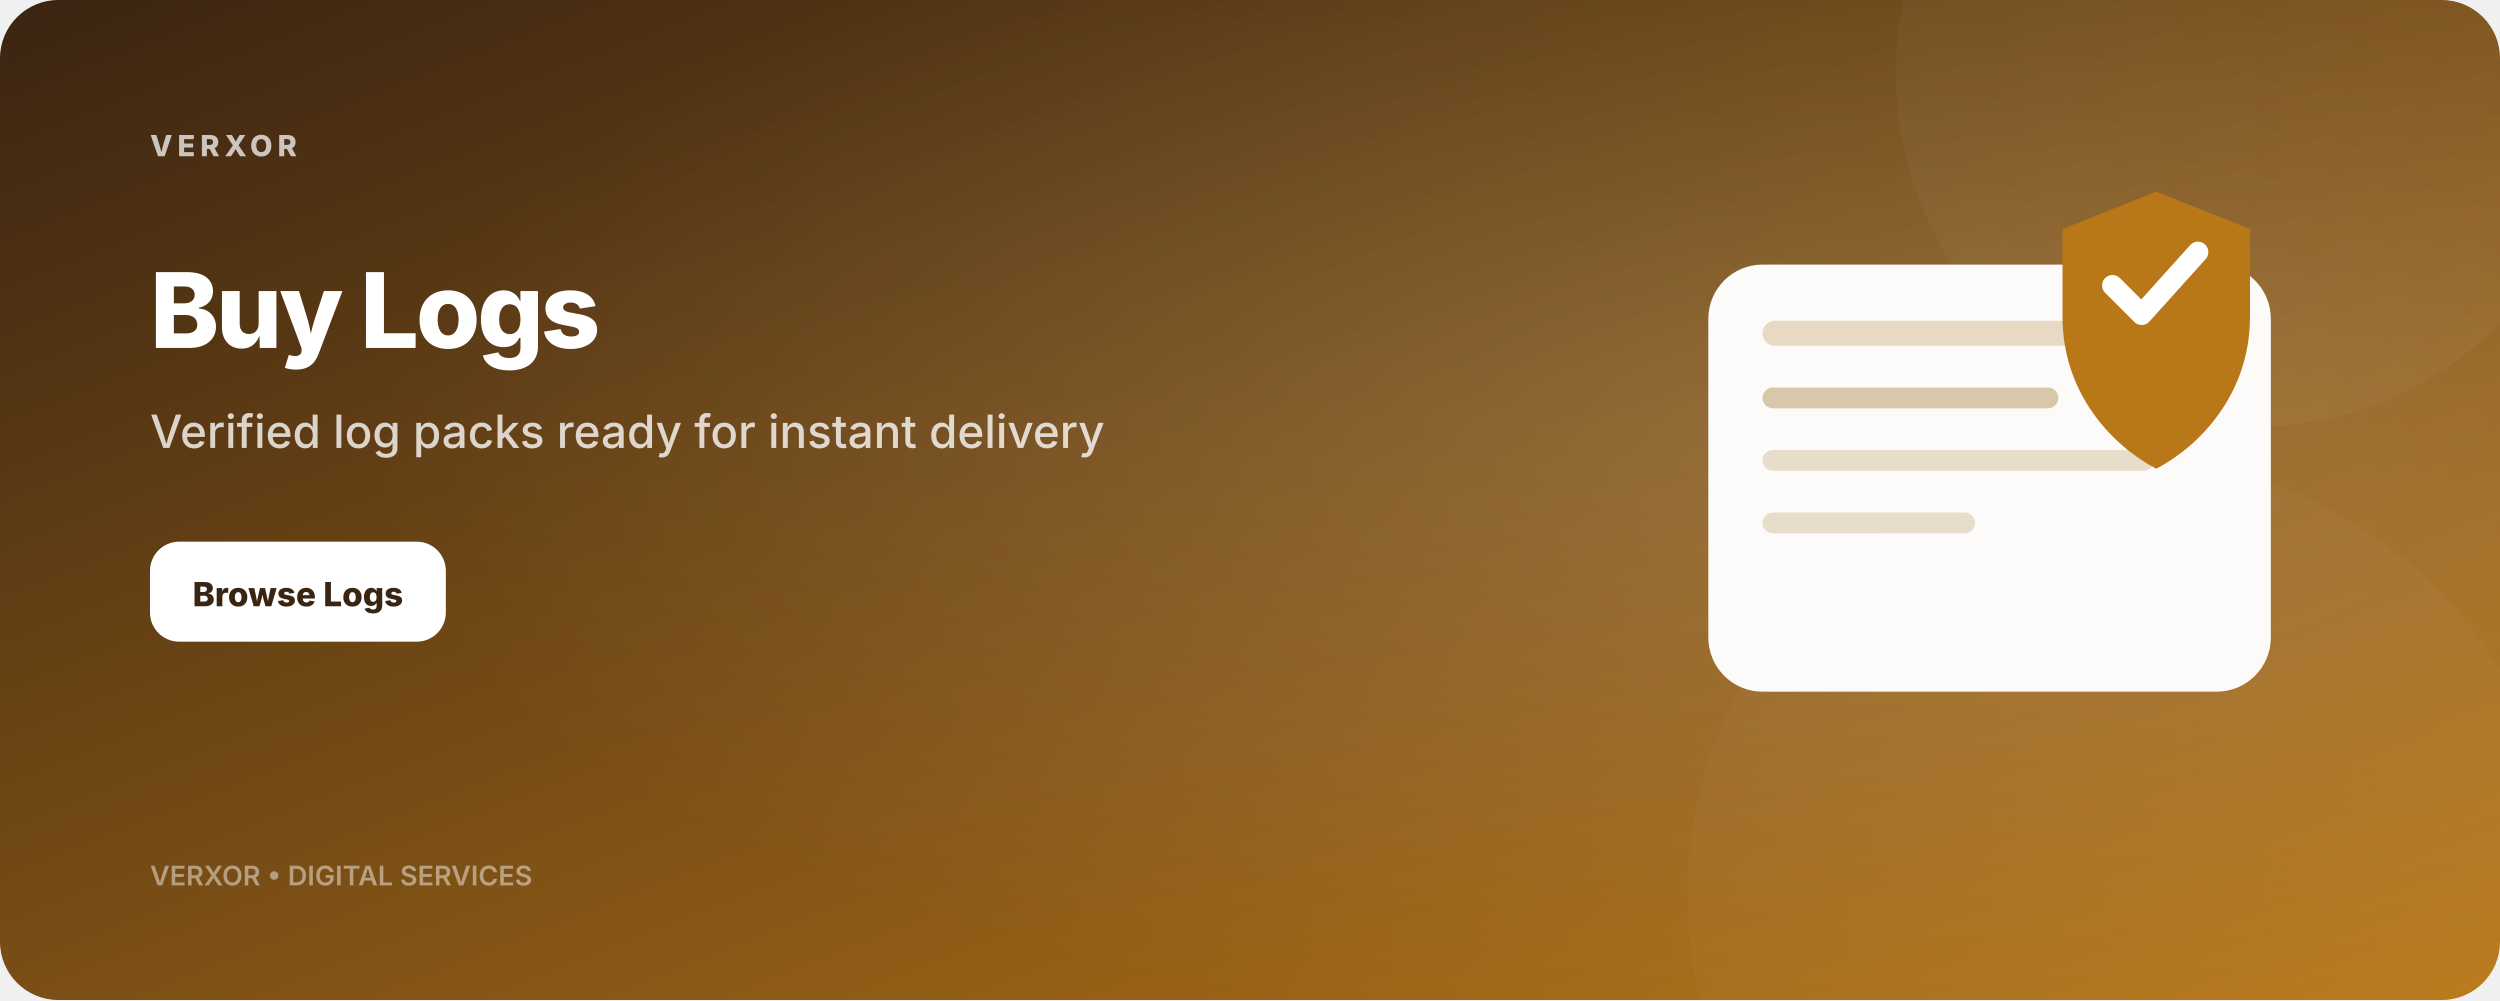
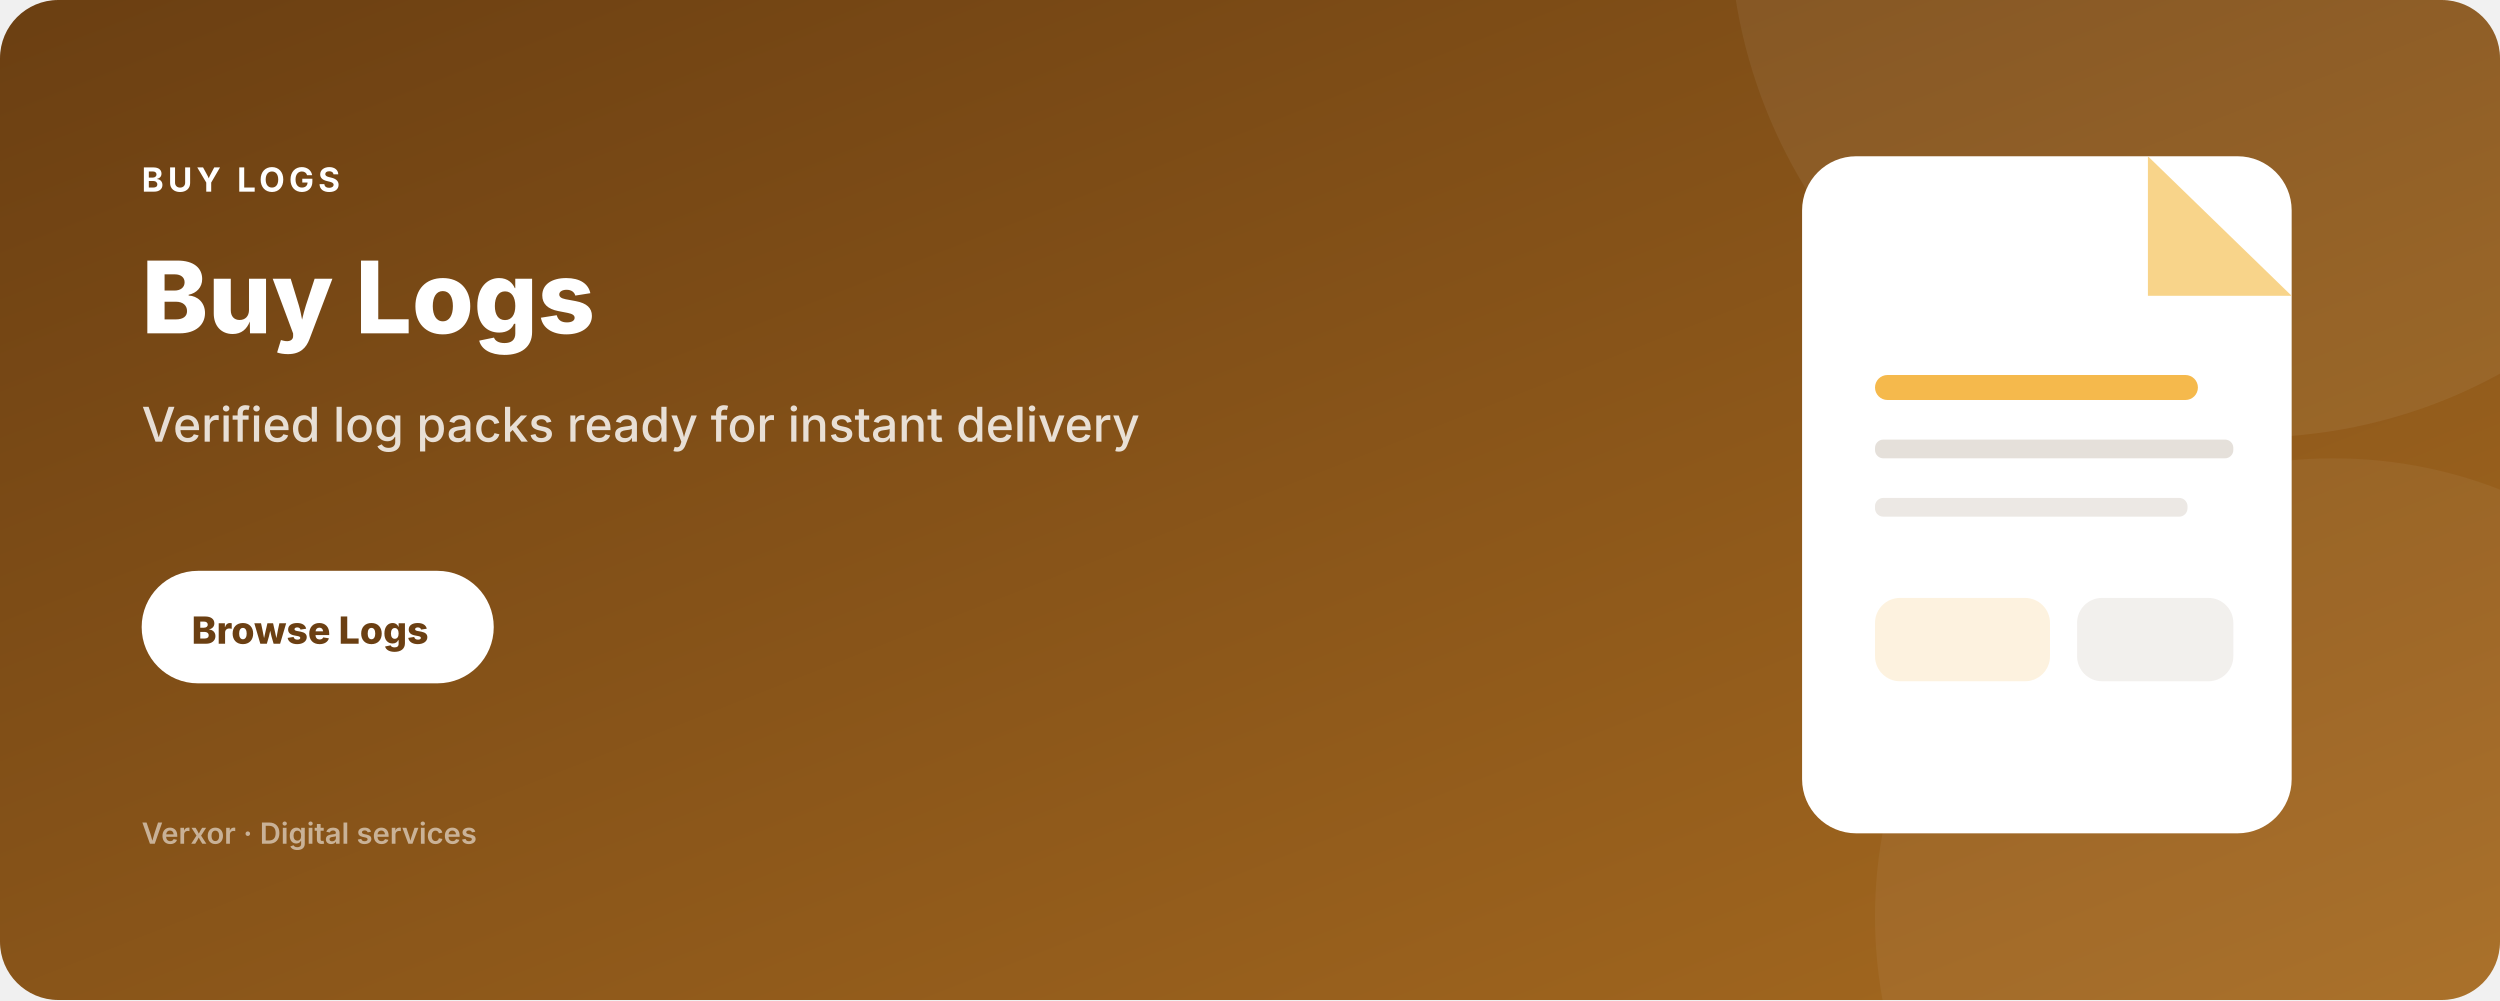
<svg xmlns="http://www.w3.org/2000/svg" width="1200" height="480" viewBox="0 0 1200 480">
  <defs>
    <linearGradient id="bg" x1="0" y1="0" x2="1" y2="1">
-       <stop offset="0" stop-color="#3A2412" />
-       <stop offset="1" stop-color="#B97818" />
+       <stop stop-color="#6B3F12" />
+       <stop offset="1" stop-color="#A66A20" />
    </linearGradient>
-     <radialGradient id="glow" cx="75%" cy="45%" r="60%">
-       <stop offset="0" stop-color="#fff" stop-opacity=".16" />
-       <stop offset="1" stop-color="#fff" stop-opacity="0" />
-     </radialGradient>
  </defs>
  <rect width="1200" height="480" rx="28" fill="url(#bg)" />
-   <rect width="1200" height="480" rx="28" fill="url(#glow)" />
-   <circle cx="1080" cy="35" r="170" fill="#fff" opacity=".035" />
-   <circle cx="1020" cy="430" r="210" fill="#fff" opacity=".025" />
-   <g transform="translate(72 55)">
-     <text x="0" y="20" font-family="Inter,Arial,sans-serif" font-size="14" font-weight="800" letter-spacing="2.4" fill="#fff" opacity=".72">VERXOR</text>
-     <text x="0" y="112" font-family="Inter,Arial,sans-serif" font-size="50" font-weight="800" letter-spacing="-1.5" fill="#fff">Buy Logs</text>
-     <text x="0" y="160" font-family="Inter,Arial,sans-serif" font-size="22" font-weight="500" fill="#fff" opacity=".78">Verified log packs ready for instant delivery</text>
-     <rect x="0" y="205" width="142" height="48" rx="14" fill="#fff" />
-     <text x="71" y="236" text-anchor="middle" font-family="Inter,Arial,sans-serif" font-size="16" font-weight="800" fill="#3A2412">Browse Logs</text>
+   <circle cx="1080" cy="-40" r="250" fill="#fff" opacity=".06" />
+   <circle cx="1120" cy="440" r="220" fill="#fff" opacity=".05" />
+   <g font-family="Inter,Arial,sans-serif">
+     <text x="68" y="92" fill="#fff" font-size="16" font-weight="700" letter-spacing="2">BUY LOGS</text>
+     <text x="68" y="160" fill="#fff" font-size="48" font-weight="800">Buy Logs</text>
+     <text x="68" y="212" fill="#fff" opacity=".82" font-size="23" font-weight="500">Verified log packs ready for instant delivery</text>
+     <rect x="68" y="274" width="169" height="54" rx="27" fill="#fff" />
+     <text x="92" y="309" fill="#6B3F12" font-size="18" font-weight="800">Browse Logs</text>
+     <text x="68" y="405" fill="#fff" opacity=".55" font-size="14" font-weight="600">Verxor · Digital services</text>
  </g>
-   <g transform="translate(820 92)">
-     <rect x="0" y="35" width="270" height="205" rx="26" fill="#fff" opacity=".97" />
-     <rect x="26" y="62" width="218" height="12" rx="6" fill="#E7D9C3" />
-     <rect x="26" y="94" width="142" height="10" rx="5" fill="#D8C7A8" />
-     <rect x="26" y="124" width="188" height="10" rx="5" fill="#E8DDCB" />
-     <rect x="26" y="154" width="102" height="10" rx="5" fill="#E8DDCB" />
-     <path d="M215 0l45 18v42c0 37-24 62-45 73-21-11-45-36-45-73V18z" fill="#B97818" />
-     <path d="M194 45l14 14 27-30" fill="none" stroke="#fff" stroke-width="10" stroke-linecap="round" stroke-linejoin="round" />
+   <g transform="translate(865 55)">
+     <rect x="0" y="20" width="235" height="325" rx="26" fill="#fff" />
+     <path d="M166 20v67h69l-69-67z" fill="#F8D48A" />
+     <rect x="35" y="125" width="155" height="12" rx="6" fill="#F5B94C" />
+     <rect x="35" y="156" width="172" height="9" rx="4" fill="#5A3A16" opacity=".16" />
+     <rect x="35" y="184" width="150" height="9" rx="4" fill="#5A3A16" opacity=".12" />
+     <rect x="35" y="232" width="84" height="40" rx="12" fill="#F5B94C" opacity=".18" />
+     <rect x="132" y="232" width="75" height="40" rx="12" fill="#5A3A16" opacity=".08" />
  </g>
-   <text x="72" y="425" font-family="Inter,Arial,sans-serif" font-size="13" font-weight="600" fill="#fff" opacity=".46">VERXOR • DIGITAL SERVICES</text>
</svg>
